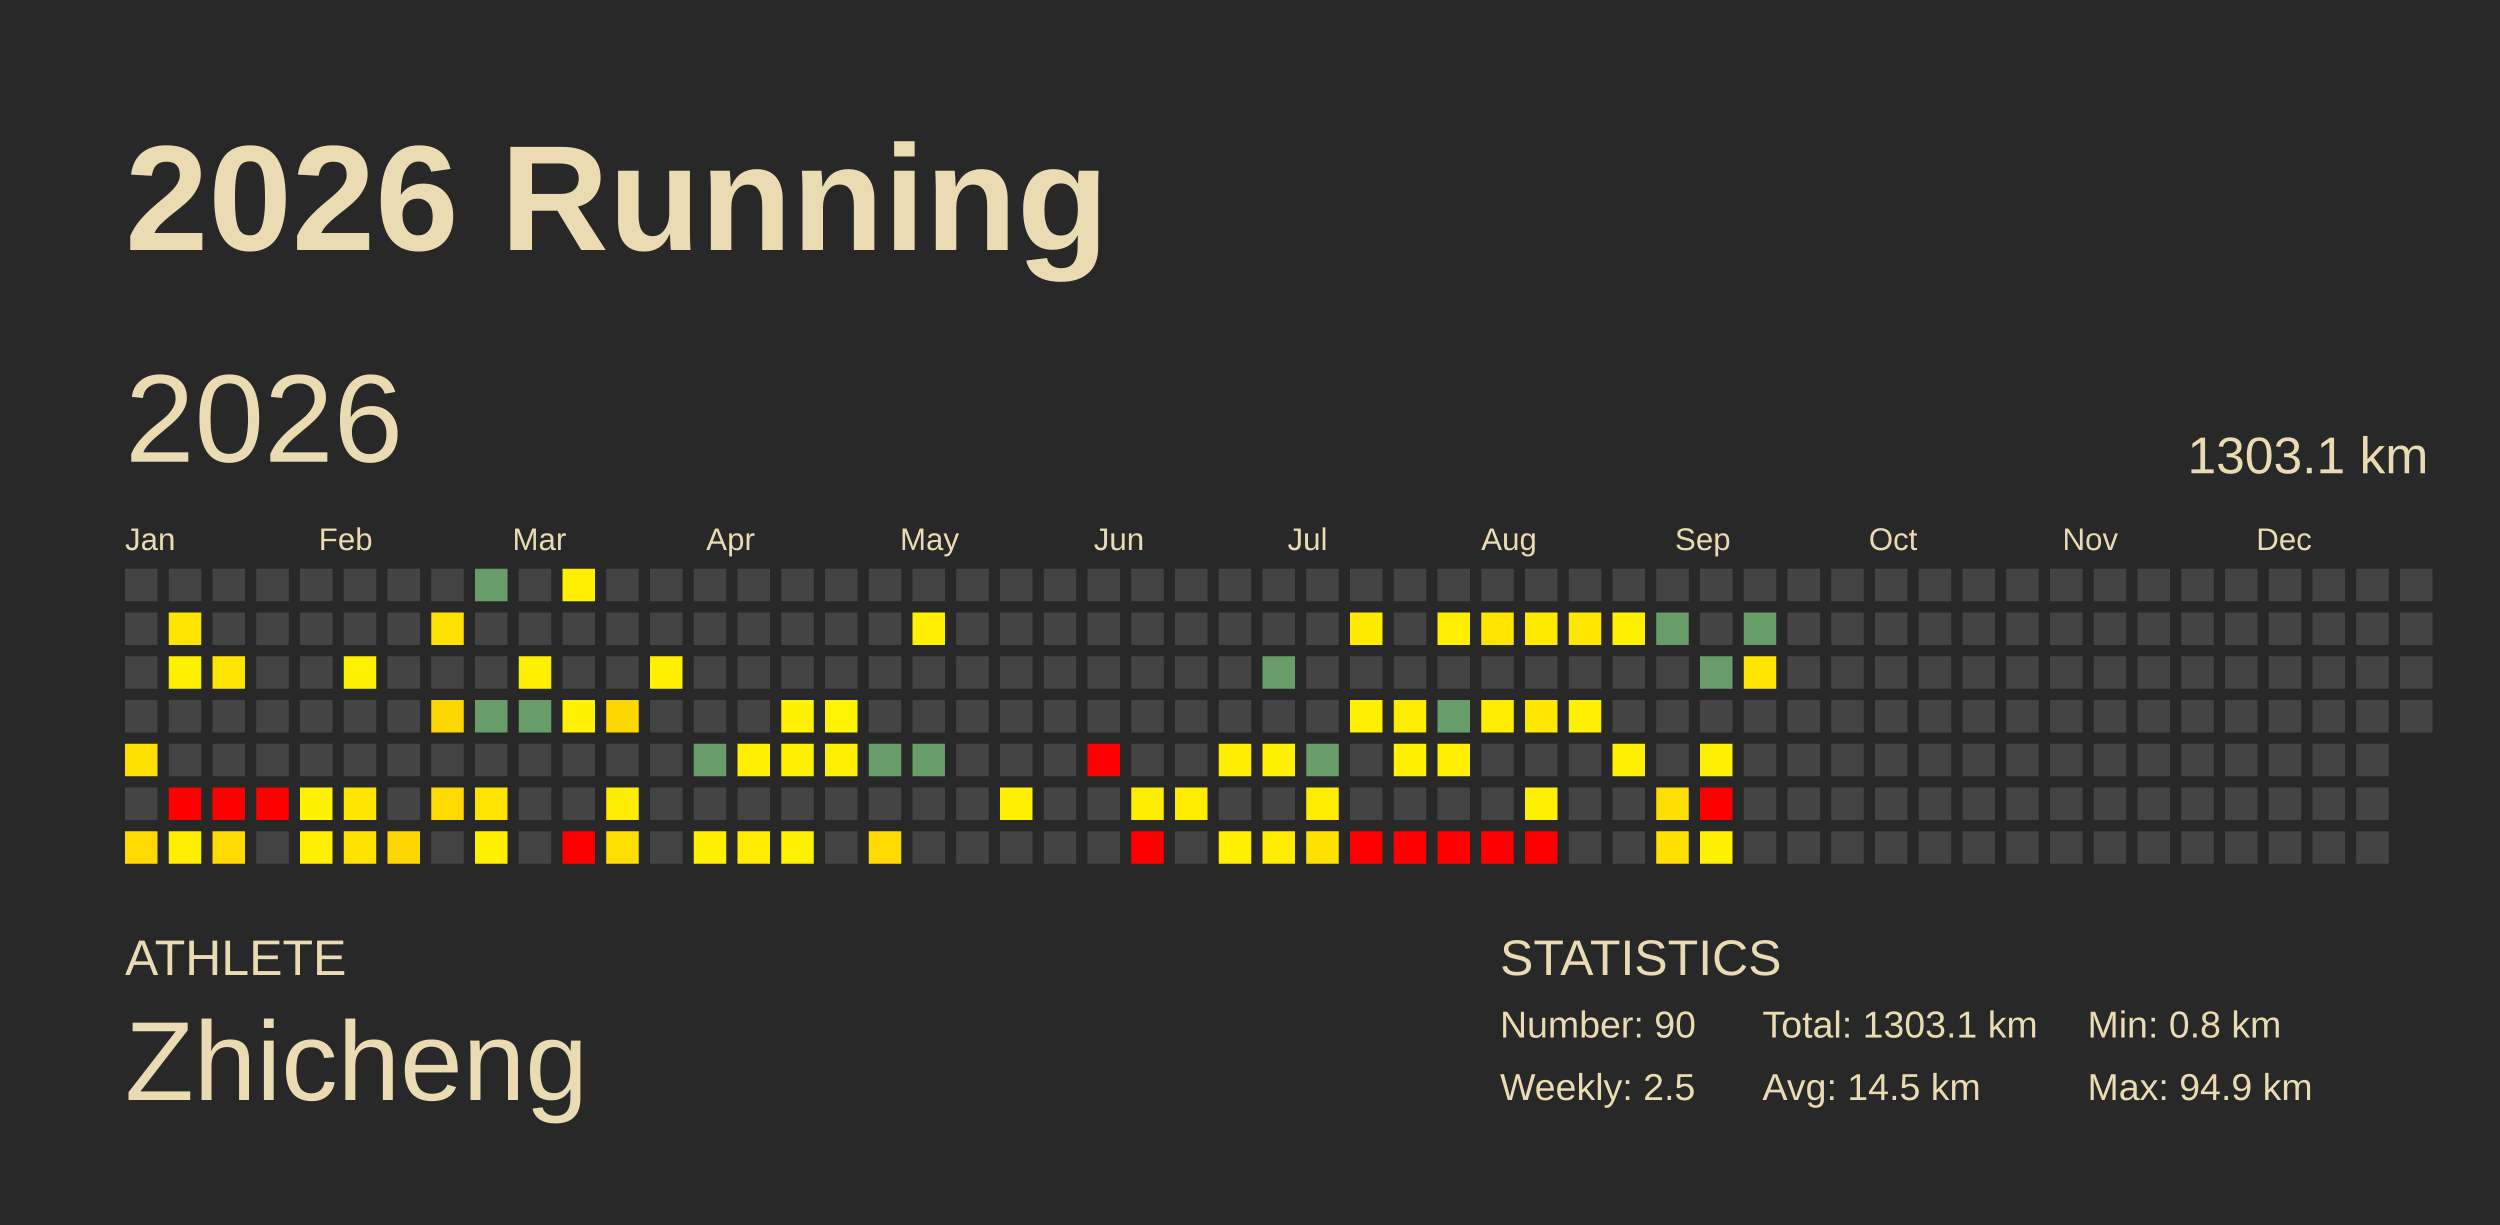
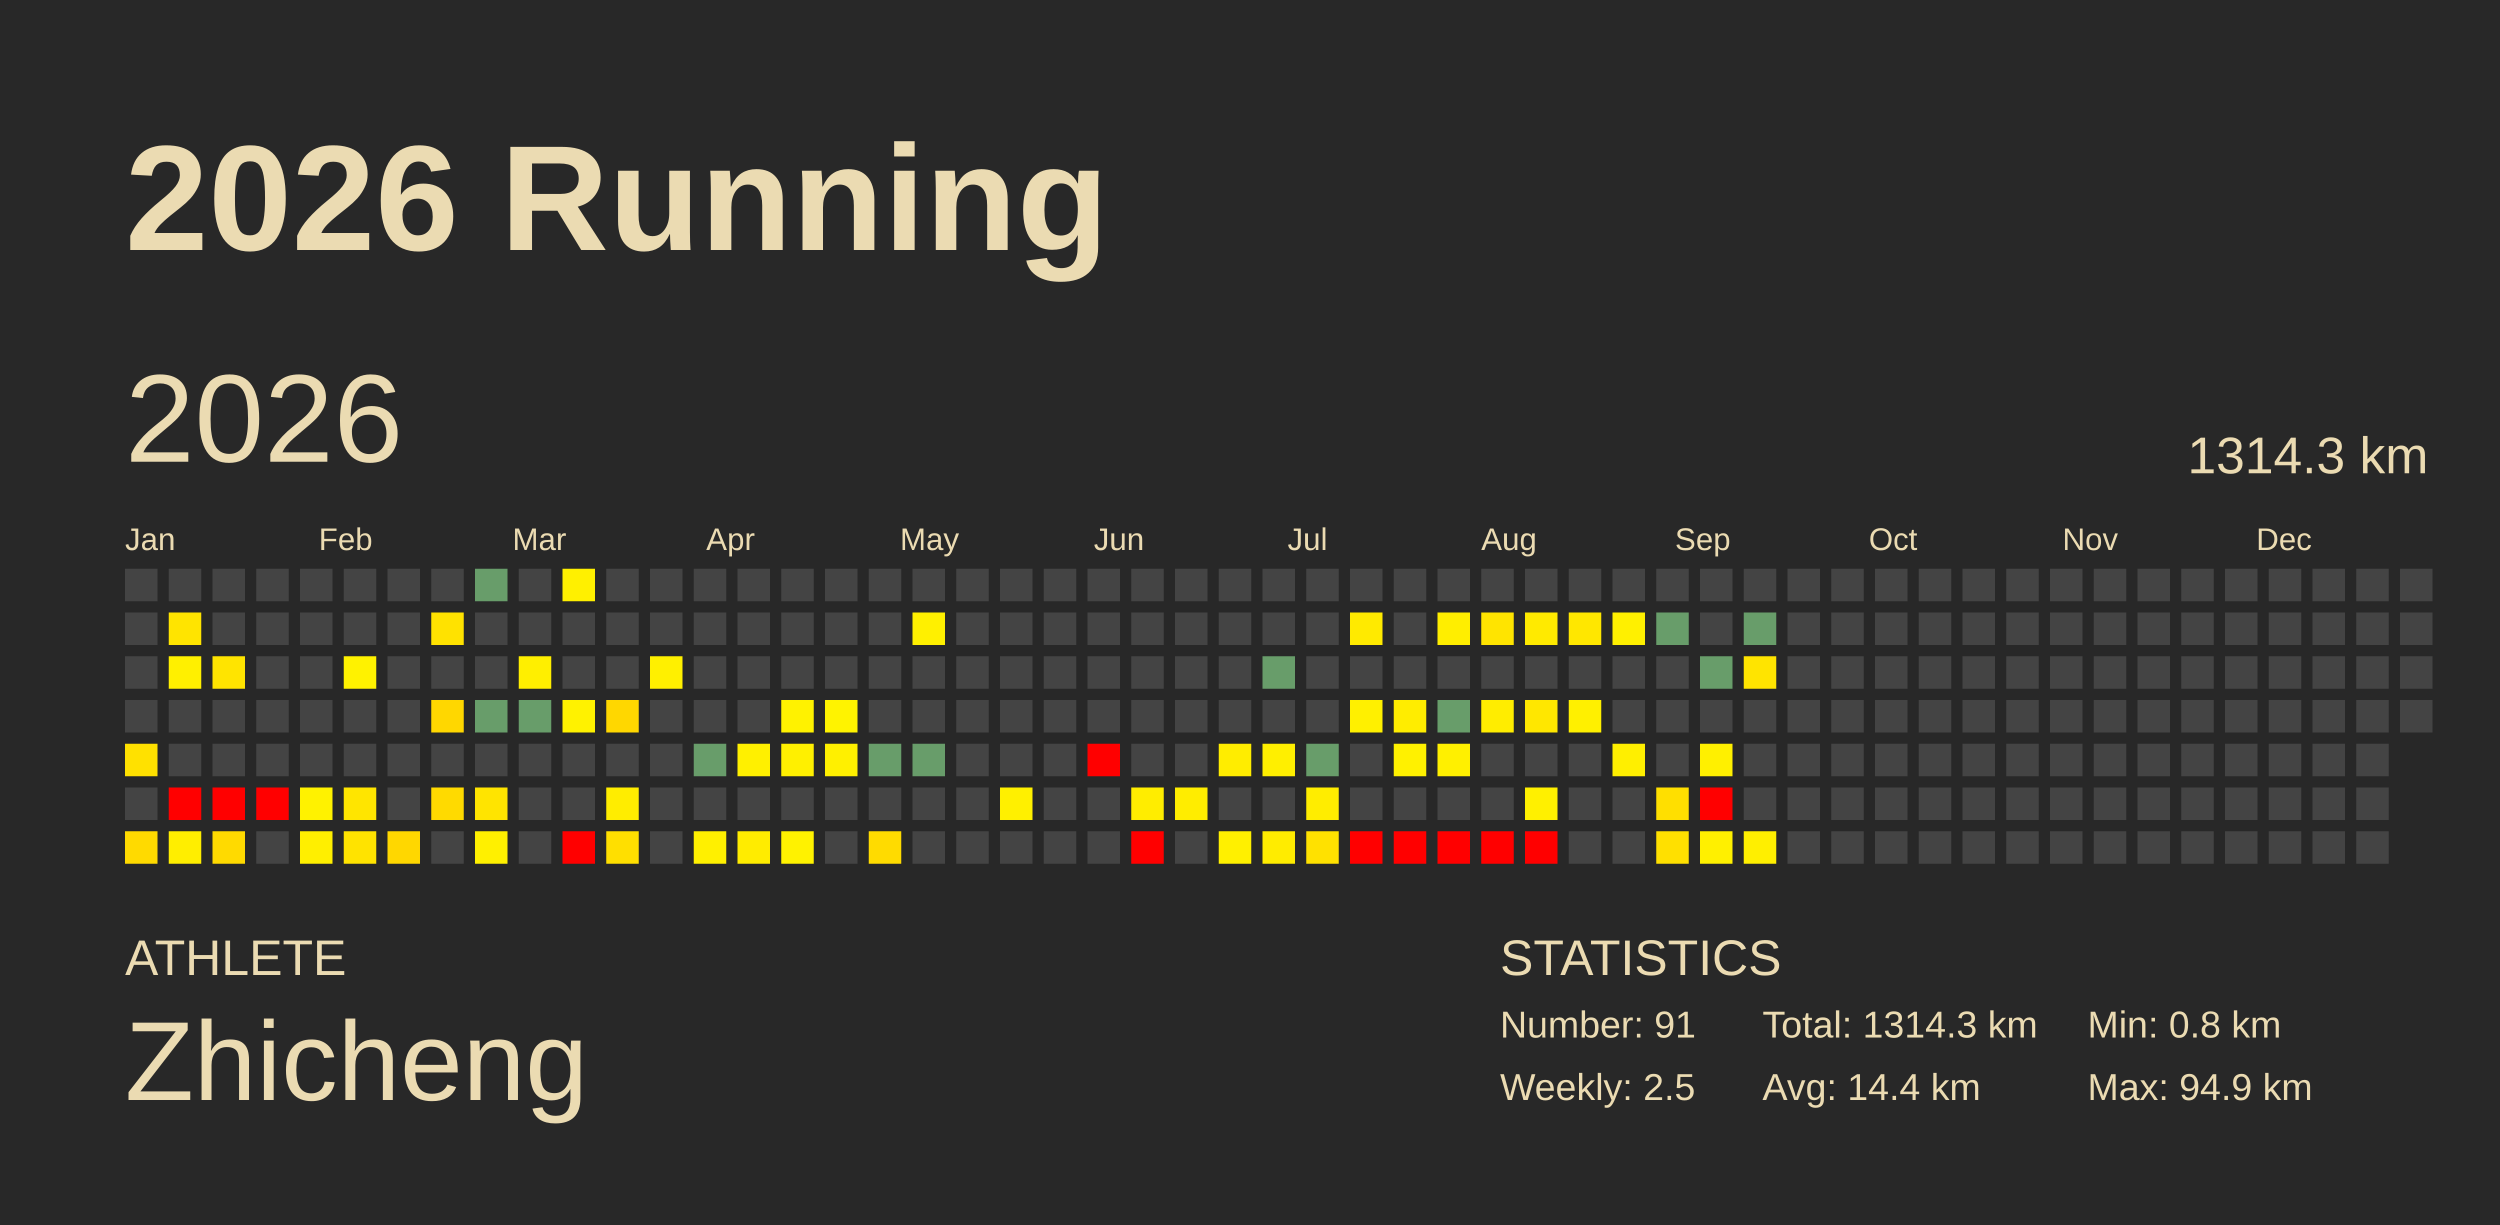
<svg xmlns="http://www.w3.org/2000/svg" baseProfile="full" height="98mm" version="1.1" viewBox="0,0,200,98" width="200mm">
  <defs />
  <rect fill="#282828" height="98" width="200" x="0" y="0" />
  <text fill="#ebdbb2" style="font-size:12px; font-family:Arial; font-weight:bold;" x="10" y="20">2026 Running</text>
  <text fill="#ebdbb2" style="font-size:4px; font-family:Arial" x="10" y="78">ATHLETE</text>
  <text fill="#ebdbb2" style="font-size:9px; font-family:Arial" x="10" y="88">Zhicheng</text>
  <text fill="#ebdbb2" style="font-size:4px; font-family:Arial" x="120" y="78">STATISTICS</text>
-   <text fill="#ebdbb2" style="font-size:3px; font-family:Arial" x="120" y="83">Number: 90</text>
+   <text fill="#ebdbb2" style="font-size:3px; font-family:Arial" x="120" y="83">Number: 91</text>
  <text fill="#ebdbb2" style="font-size:3px; font-family:Arial" x="120" y="88">Weekly: 2.5</text>
-   <text fill="#ebdbb2" style="font-size:3px; font-family:Arial" x="141" y="83">Total: 1303.1 km</text>
-   <text fill="#ebdbb2" style="font-size:3px; font-family:Arial" x="141" y="88">Avg: 14.5 km</text>
+   <text fill="#ebdbb2" style="font-size:3px; font-family:Arial" x="141" y="83">Total: 1314.3 km</text>
+   <text fill="#ebdbb2" style="font-size:3px; font-family:Arial" x="141" y="88">Avg: 14.4 km</text>
  <text fill="#ebdbb2" style="font-size:3px; font-family:Arial" x="167" y="83">Min: 0.8 km</text>
  <text fill="#ebdbb2" style="font-size:3px; font-family:Arial" x="167" y="88">Max: 94.9 km</text>
  <text dominant-baseline="hanging" fill="#ebdbb2" style="font-size:10.0px; font-family:Arial;" x="10" y="30">2026</text>
-   <text dominant-baseline="hanging" fill="#ebdbb2" style="font-size:4.125px; font-family:Arial;" x="175" y="35">1303.1 km</text>
+   <text dominant-baseline="hanging" fill="#ebdbb2" style="font-size:4.125px; font-family:Arial;" x="175" y="35">1314.3 km</text>
  <text fill="#ebdbb2" style="font-size:2.5px; font-family:Arial" x="10.0" y="44">Jan</text>
  <text fill="#ebdbb2" style="font-size:2.5px; font-family:Arial" x="25.5" y="44">Feb</text>
  <text fill="#ebdbb2" style="font-size:2.5px; font-family:Arial" x="41.0" y="44">Mar</text>
  <text fill="#ebdbb2" style="font-size:2.5px; font-family:Arial" x="56.5" y="44">Apr</text>
  <text fill="#ebdbb2" style="font-size:2.5px; font-family:Arial" x="72.0" y="44">May</text>
  <text fill="#ebdbb2" style="font-size:2.5px; font-family:Arial" x="87.5" y="44">Jun</text>
  <text fill="#ebdbb2" style="font-size:2.5px; font-family:Arial" x="103.0" y="44">Jul</text>
  <text fill="#ebdbb2" style="font-size:2.5px; font-family:Arial" x="118.5" y="44">Aug</text>
  <text fill="#ebdbb2" style="font-size:2.5px; font-family:Arial" x="134.0" y="44">Sep</text>
  <text fill="#ebdbb2" style="font-size:2.5px; font-family:Arial" x="149.5" y="44">Oct</text>
  <text fill="#ebdbb2" style="font-size:2.5px; font-family:Arial" x="165.0" y="44">Nov</text>
  <text fill="#ebdbb2" style="font-size:2.5px; font-family:Arial" x="180.5" y="44">Dec</text>
  <rect fill="#444444" height="2.6" width="2.6" x="10.0" y="45.5" />
  <rect fill="#444444" height="2.6" width="2.6" x="10.0" y="49.0" />
  <rect fill="#444444" height="2.6" width="2.6" x="10.0" y="52.5" />
  <rect fill="#444444" height="2.6" width="2.6" x="10.0" y="56.0" />
  <rect fill="#ffe100" height="2.6" width="2.6" x="10.0" y="59.5" />
  <rect fill="#444444" height="2.6" width="2.6" x="10.0" y="63.0" />
  <rect fill="#ffda00" height="2.6" width="2.6" x="10.0" y="66.5" />
  <rect fill="#444444" height="2.6" width="2.6" x="13.5" y="45.5" />
  <rect fill="#ffe400" height="2.6" width="2.6" x="13.5" y="49.0" />
  <rect fill="#fff000" height="2.6" width="2.6" x="13.5" y="52.5" />
  <rect fill="#444444" height="2.6" width="2.6" x="13.5" y="56.0" />
  <rect fill="#444444" height="2.6" width="2.6" x="13.5" y="59.5" />
  <rect fill="red" height="2.6" width="2.6" x="13.5" y="63.0" />
  <rect fill="#ffee00" height="2.6" width="2.6" x="13.5" y="66.5" />
  <rect fill="#444444" height="2.6" width="2.6" x="17.0" y="45.5" />
  <rect fill="#444444" height="2.6" width="2.6" x="17.0" y="49.0" />
  <rect fill="#ffe400" height="2.6" width="2.6" x="17.0" y="52.5" />
  <rect fill="#444444" height="2.6" width="2.6" x="17.0" y="56.0" />
  <rect fill="#444444" height="2.6" width="2.6" x="17.0" y="59.5" />
  <rect fill="red" height="2.6" width="2.6" x="17.0" y="63.0" />
  <rect fill="#ffda00" height="2.6" width="2.6" x="17.0" y="66.5" />
  <rect fill="#444444" height="2.6" width="2.6" x="20.5" y="45.5" />
  <rect fill="#444444" height="2.6" width="2.6" x="20.5" y="49.0" />
  <rect fill="#444444" height="2.6" width="2.6" x="20.5" y="52.5" />
  <rect fill="#444444" height="2.6" width="2.6" x="20.5" y="56.0" />
  <rect fill="#444444" height="2.6" width="2.6" x="20.5" y="59.5" />
  <rect fill="red" height="2.6" width="2.6" x="20.5" y="63.0" />
  <rect fill="#444444" height="2.6" width="2.6" x="20.5" y="66.5" />
  <rect fill="#444444" height="2.6" width="2.6" x="24.0" y="45.5" />
  <rect fill="#444444" height="2.6" width="2.6" x="24.0" y="49.0" />
  <rect fill="#444444" height="2.6" width="2.6" x="24.0" y="52.5" />
  <rect fill="#444444" height="2.6" width="2.6" x="24.0" y="56.0" />
  <rect fill="#444444" height="2.6" width="2.6" x="24.0" y="59.5" />
  <rect fill="#fff200" height="2.6" width="2.6" x="24.0" y="63.0" />
  <rect fill="#ffef00" height="2.6" width="2.6" x="24.0" y="66.5" />
  <rect fill="#444444" height="2.6" width="2.6" x="27.5" y="45.5" />
  <rect fill="#444444" height="2.6" width="2.6" x="27.5" y="49.0" />
  <rect fill="#fff200" height="2.6" width="2.6" x="27.5" y="52.5" />
  <rect fill="#444444" height="2.6" width="2.6" x="27.5" y="56.0" />
  <rect fill="#444444" height="2.6" width="2.6" x="27.5" y="59.5" />
  <rect fill="#ffe500" height="2.6" width="2.6" x="27.5" y="63.0" />
  <rect fill="#ffe300" height="2.6" width="2.6" x="27.5" y="66.5" />
  <rect fill="#444444" height="2.6" width="2.6" x="31.0" y="45.5" />
  <rect fill="#444444" height="2.6" width="2.6" x="31.0" y="49.0" />
  <rect fill="#444444" height="2.6" width="2.6" x="31.0" y="52.5" />
  <rect fill="#444444" height="2.6" width="2.6" x="31.0" y="56.0" />
  <rect fill="#444444" height="2.6" width="2.6" x="31.0" y="59.5" />
  <rect fill="#444444" height="2.6" width="2.6" x="31.0" y="63.0" />
  <rect fill="#ffd700" height="2.6" width="2.6" x="31.0" y="66.5" />
  <rect fill="#444444" height="2.6" width="2.6" x="34.5" y="45.5" />
  <rect fill="#ffe200" height="2.6" width="2.6" x="34.5" y="49.0" />
  <rect fill="#444444" height="2.6" width="2.6" x="34.5" y="52.5" />
  <rect fill="#ffd700" height="2.6" width="2.6" x="34.5" y="56.0" />
  <rect fill="#444444" height="2.6" width="2.6" x="34.5" y="59.5" />
  <rect fill="#ffda00" height="2.6" width="2.6" x="34.5" y="63.0" />
  <rect fill="#444444" height="2.6" width="2.6" x="34.5" y="66.5" />
  <rect fill="#689d6a" height="2.6" width="2.6" x="38.0" y="45.5" />
  <rect fill="#444444" height="2.6" width="2.6" x="38.0" y="49.0" />
  <rect fill="#444444" height="2.6" width="2.6" x="38.0" y="52.5" />
  <rect fill="#689d6a" height="2.6" width="2.6" x="38.0" y="56.0" />
  <rect fill="#444444" height="2.6" width="2.6" x="38.0" y="59.5" />
  <rect fill="#ffe400" height="2.6" width="2.6" x="38.0" y="63.0" />
  <rect fill="#fff000" height="2.6" width="2.6" x="38.0" y="66.5" />
  <rect fill="#444444" height="2.6" width="2.6" x="41.5" y="45.5" />
  <rect fill="#444444" height="2.6" width="2.6" x="41.5" y="49.0" />
  <rect fill="#ffef00" height="2.6" width="2.6" x="41.5" y="52.5" />
  <rect fill="#689d6a" height="2.6" width="2.6" x="41.5" y="56.0" />
  <rect fill="#444444" height="2.6" width="2.6" x="41.5" y="59.5" />
  <rect fill="#444444" height="2.6" width="2.6" x="41.5" y="63.0" />
  <rect fill="#444444" height="2.6" width="2.6" x="41.5" y="66.5" />
  <rect fill="#fff000" height="2.6" width="2.6" x="45.0" y="45.5" />
  <rect fill="#444444" height="2.6" width="2.6" x="45.0" y="49.0" />
  <rect fill="#444444" height="2.6" width="2.6" x="45.0" y="52.5" />
  <rect fill="#fff200" height="2.6" width="2.6" x="45.0" y="56.0" />
  <rect fill="#444444" height="2.6" width="2.6" x="45.0" y="59.5" />
  <rect fill="#444444" height="2.6" width="2.6" x="45.0" y="63.0" />
  <rect fill="red" height="2.6" width="2.6" x="45.0" y="66.5" />
  <rect fill="#444444" height="2.6" width="2.6" x="48.5" y="45.5" />
  <rect fill="#444444" height="2.6" width="2.6" x="48.5" y="49.0" />
  <rect fill="#444444" height="2.6" width="2.6" x="48.5" y="52.5" />
  <rect fill="#ffd700" height="2.6" width="2.6" x="48.5" y="56.0" />
  <rect fill="#444444" height="2.6" width="2.6" x="48.5" y="59.5" />
  <rect fill="#ffed00" height="2.6" width="2.6" x="48.5" y="63.0" />
  <rect fill="#ffdf00" height="2.6" width="2.6" x="48.5" y="66.5" />
  <rect fill="#444444" height="2.6" width="2.6" x="52.0" y="45.5" />
  <rect fill="#444444" height="2.6" width="2.6" x="52.0" y="49.0" />
  <rect fill="#fff000" height="2.6" width="2.6" x="52.0" y="52.5" />
  <rect fill="#444444" height="2.6" width="2.6" x="52.0" y="56.0" />
  <rect fill="#444444" height="2.6" width="2.6" x="52.0" y="59.5" />
  <rect fill="#444444" height="2.6" width="2.6" x="52.0" y="63.0" />
  <rect fill="#444444" height="2.6" width="2.6" x="52.0" y="66.5" />
  <rect fill="#444444" height="2.6" width="2.6" x="55.5" y="45.5" />
  <rect fill="#444444" height="2.6" width="2.6" x="55.5" y="49.0" />
  <rect fill="#444444" height="2.6" width="2.6" x="55.5" y="52.5" />
  <rect fill="#444444" height="2.6" width="2.6" x="55.5" y="56.0" />
  <rect fill="#689d6a" height="2.6" width="2.6" x="55.5" y="59.5" />
  <rect fill="#444444" height="2.6" width="2.6" x="55.5" y="63.0" />
  <rect fill="#fff000" height="2.6" width="2.6" x="55.5" y="66.5" />
  <rect fill="#444444" height="2.6" width="2.6" x="59.0" y="45.5" />
  <rect fill="#444444" height="2.6" width="2.6" x="59.0" y="49.0" />
  <rect fill="#444444" height="2.6" width="2.6" x="59.0" y="52.5" />
  <rect fill="#444444" height="2.6" width="2.6" x="59.0" y="56.0" />
  <rect fill="#fff000" height="2.6" width="2.6" x="59.0" y="59.5" />
  <rect fill="#444444" height="2.6" width="2.6" x="59.0" y="63.0" />
  <rect fill="#ffec00" height="2.6" width="2.6" x="59.0" y="66.5" />
  <rect fill="#444444" height="2.6" width="2.6" x="62.5" y="45.5" />
  <rect fill="#444444" height="2.6" width="2.6" x="62.5" y="49.0" />
  <rect fill="#444444" height="2.6" width="2.6" x="62.5" y="52.5" />
  <rect fill="#fff200" height="2.6" width="2.6" x="62.5" y="56.0" />
  <rect fill="#fff000" height="2.6" width="2.6" x="62.5" y="59.5" />
  <rect fill="#444444" height="2.6" width="2.6" x="62.5" y="63.0" />
  <rect fill="#fff200" height="2.6" width="2.6" x="62.5" y="66.5" />
  <rect fill="#444444" height="2.6" width="2.6" x="66.0" y="45.5" />
  <rect fill="#444444" height="2.6" width="2.6" x="66.0" y="49.0" />
  <rect fill="#444444" height="2.6" width="2.6" x="66.0" y="52.5" />
  <rect fill="#fff300" height="2.6" width="2.6" x="66.0" y="56.0" />
  <rect fill="#fff000" height="2.6" width="2.6" x="66.0" y="59.5" />
  <rect fill="#444444" height="2.6" width="2.6" x="66.0" y="63.0" />
  <rect fill="#444444" height="2.6" width="2.6" x="66.0" y="66.5" />
  <rect fill="#444444" height="2.6" width="2.6" x="69.5" y="45.5" />
  <rect fill="#444444" height="2.6" width="2.6" x="69.5" y="49.0" />
  <rect fill="#444444" height="2.6" width="2.6" x="69.5" y="52.5" />
  <rect fill="#444444" height="2.6" width="2.6" x="69.5" y="56.0" />
  <rect fill="#689d6a" height="2.6" width="2.6" x="69.5" y="59.5" />
  <rect fill="#444444" height="2.6" width="2.6" x="69.5" y="63.0" />
  <rect fill="#ffdb00" height="2.6" width="2.6" x="69.5" y="66.5" />
  <rect fill="#444444" height="2.6" width="2.6" x="73.0" y="45.5" />
  <rect fill="#fff000" height="2.6" width="2.6" x="73.0" y="49.0" />
  <rect fill="#444444" height="2.6" width="2.6" x="73.0" y="52.5" />
  <rect fill="#444444" height="2.6" width="2.6" x="73.0" y="56.0" />
  <rect fill="#689d6a" height="2.6" width="2.6" x="73.0" y="59.5" />
  <rect fill="#444444" height="2.6" width="2.6" x="73.0" y="63.0" />
  <rect fill="#444444" height="2.6" width="2.6" x="73.0" y="66.5" />
  <rect fill="#444444" height="2.6" width="2.6" x="76.5" y="45.5" />
  <rect fill="#444444" height="2.6" width="2.6" x="76.5" y="49.0" />
  <rect fill="#444444" height="2.6" width="2.6" x="76.5" y="52.5" />
  <rect fill="#444444" height="2.6" width="2.6" x="76.5" y="56.0" />
  <rect fill="#444444" height="2.6" width="2.6" x="76.5" y="59.5" />
  <rect fill="#444444" height="2.6" width="2.6" x="76.5" y="63.0" />
  <rect fill="#444444" height="2.6" width="2.6" x="76.5" y="66.5" />
  <rect fill="#444444" height="2.6" width="2.6" x="80.0" y="45.5" />
  <rect fill="#444444" height="2.6" width="2.6" x="80.0" y="49.0" />
  <rect fill="#444444" height="2.6" width="2.6" x="80.0" y="52.5" />
  <rect fill="#444444" height="2.6" width="2.6" x="80.0" y="56.0" />
  <rect fill="#444444" height="2.6" width="2.6" x="80.0" y="59.5" />
  <rect fill="#fff000" height="2.6" width="2.6" x="80.0" y="63.0" />
  <rect fill="#444444" height="2.6" width="2.6" x="80.0" y="66.5" />
  <rect fill="#444444" height="2.6" width="2.6" x="83.5" y="45.5" />
  <rect fill="#444444" height="2.6" width="2.6" x="83.5" y="49.0" />
  <rect fill="#444444" height="2.6" width="2.6" x="83.5" y="52.5" />
  <rect fill="#444444" height="2.6" width="2.6" x="83.5" y="56.0" />
  <rect fill="#444444" height="2.6" width="2.6" x="83.5" y="59.5" />
  <rect fill="#444444" height="2.6" width="2.6" x="83.5" y="63.0" />
  <rect fill="#444444" height="2.6" width="2.6" x="83.5" y="66.5" />
  <rect fill="#444444" height="2.6" width="2.6" x="87.0" y="45.5" />
  <rect fill="#444444" height="2.6" width="2.6" x="87.0" y="49.0" />
  <rect fill="#444444" height="2.6" width="2.6" x="87.0" y="52.5" />
  <rect fill="#444444" height="2.6" width="2.6" x="87.0" y="56.0" />
  <rect fill="red" height="2.6" width="2.6" x="87.0" y="59.5" />
  <rect fill="#444444" height="2.6" width="2.6" x="87.0" y="63.0" />
  <rect fill="#444444" height="2.6" width="2.6" x="87.0" y="66.5" />
  <rect fill="#444444" height="2.6" width="2.6" x="90.5" y="45.5" />
  <rect fill="#444444" height="2.6" width="2.6" x="90.5" y="49.0" />
  <rect fill="#444444" height="2.6" width="2.6" x="90.5" y="52.5" />
  <rect fill="#444444" height="2.6" width="2.6" x="90.5" y="56.0" />
  <rect fill="#444444" height="2.6" width="2.6" x="90.5" y="59.5" />
  <rect fill="#ffed00" height="2.6" width="2.6" x="90.5" y="63.0" />
  <rect fill="red" height="2.6" width="2.6" x="90.5" y="66.5" />
  <rect fill="#444444" height="2.6" width="2.6" x="94.0" y="45.5" />
  <rect fill="#444444" height="2.6" width="2.6" x="94.0" y="49.0" />
  <rect fill="#444444" height="2.6" width="2.6" x="94.0" y="52.5" />
  <rect fill="#444444" height="2.6" width="2.6" x="94.0" y="56.0" />
  <rect fill="#444444" height="2.6" width="2.6" x="94.0" y="59.5" />
  <rect fill="#ffed00" height="2.6" width="2.6" x="94.0" y="63.0" />
  <rect fill="#444444" height="2.6" width="2.6" x="94.0" y="66.5" />
  <rect fill="#444444" height="2.6" width="2.6" x="97.5" y="45.5" />
  <rect fill="#444444" height="2.6" width="2.6" x="97.5" y="49.0" />
  <rect fill="#444444" height="2.6" width="2.6" x="97.5" y="52.5" />
  <rect fill="#444444" height="2.6" width="2.6" x="97.5" y="56.0" />
  <rect fill="#ffed00" height="2.6" width="2.6" x="97.5" y="59.5" />
  <rect fill="#444444" height="2.6" width="2.6" x="97.5" y="63.0" />
  <rect fill="#fff000" height="2.6" width="2.6" x="97.5" y="66.5" />
  <rect fill="#444444" height="2.6" width="2.6" x="101.0" y="45.5" />
  <rect fill="#444444" height="2.6" width="2.6" x="101.0" y="49.0" />
  <rect fill="#689d6a" height="2.6" width="2.6" x="101.0" y="52.5" />
  <rect fill="#444444" height="2.6" width="2.6" x="101.0" y="56.0" />
  <rect fill="#ffef00" height="2.6" width="2.6" x="101.0" y="59.5" />
  <rect fill="#444444" height="2.6" width="2.6" x="101.0" y="63.0" />
  <rect fill="#ffec00" height="2.6" width="2.6" x="101.0" y="66.5" />
  <rect fill="#444444" height="2.6" width="2.6" x="104.5" y="45.5" />
  <rect fill="#444444" height="2.6" width="2.6" x="104.5" y="49.0" />
  <rect fill="#444444" height="2.6" width="2.6" x="104.5" y="52.5" />
  <rect fill="#444444" height="2.6" width="2.6" x="104.5" y="56.0" />
  <rect fill="#689d6a" height="2.6" width="2.6" x="104.5" y="59.5" />
  <rect fill="#ffed00" height="2.6" width="2.6" x="104.5" y="63.0" />
  <rect fill="#ffe100" height="2.6" width="2.6" x="104.5" y="66.5" />
  <rect fill="#444444" height="2.6" width="2.6" x="108.0" y="45.5" />
  <rect fill="#ffea00" height="2.6" width="2.6" x="108.0" y="49.0" />
  <rect fill="#444444" height="2.6" width="2.6" x="108.0" y="52.5" />
  <rect fill="#fff000" height="2.6" width="2.6" x="108.0" y="56.0" />
  <rect fill="#444444" height="2.6" width="2.6" x="108.0" y="59.5" />
  <rect fill="#444444" height="2.6" width="2.6" x="108.0" y="63.0" />
  <rect fill="red" height="2.6" width="2.6" x="108.0" y="66.5" />
  <rect fill="#444444" height="2.6" width="2.6" x="111.5" y="45.5" />
  <rect fill="#444444" height="2.6" width="2.6" x="111.5" y="49.0" />
  <rect fill="#444444" height="2.6" width="2.6" x="111.5" y="52.5" />
  <rect fill="#ffed00" height="2.6" width="2.6" x="111.5" y="56.0" />
  <rect fill="#fff100" height="2.6" width="2.6" x="111.5" y="59.5" />
  <rect fill="#444444" height="2.6" width="2.6" x="111.5" y="63.0" />
  <rect fill="red" height="2.6" width="2.6" x="111.5" y="66.5" />
  <rect fill="#444444" height="2.6" width="2.6" x="115.0" y="45.5" />
  <rect fill="#ffee00" height="2.6" width="2.6" x="115.0" y="49.0" />
  <rect fill="#444444" height="2.6" width="2.6" x="115.0" y="52.5" />
  <rect fill="#689d6a" height="2.6" width="2.6" x="115.0" y="56.0" />
  <rect fill="#fff000" height="2.6" width="2.6" x="115.0" y="59.5" />
  <rect fill="#444444" height="2.6" width="2.6" x="115.0" y="63.0" />
  <rect fill="red" height="2.6" width="2.6" x="115.0" y="66.5" />
  <rect fill="#444444" height="2.6" width="2.6" x="118.5" y="45.5" />
  <rect fill="#ffe400" height="2.6" width="2.6" x="118.5" y="49.0" />
  <rect fill="#444444" height="2.6" width="2.6" x="118.5" y="52.5" />
  <rect fill="#ffed00" height="2.6" width="2.6" x="118.5" y="56.0" />
  <rect fill="#444444" height="2.6" width="2.6" x="118.5" y="59.5" />
  <rect fill="#444444" height="2.6" width="2.6" x="118.5" y="63.0" />
  <rect fill="red" height="2.6" width="2.6" x="118.5" y="66.5" />
  <rect fill="#444444" height="2.6" width="2.6" x="122.0" y="45.5" />
  <rect fill="#ffea00" height="2.6" width="2.6" x="122.0" y="49.0" />
  <rect fill="#444444" height="2.6" width="2.6" x="122.0" y="52.5" />
  <rect fill="#ffe700" height="2.6" width="2.6" x="122.0" y="56.0" />
  <rect fill="#444444" height="2.6" width="2.6" x="122.0" y="59.5" />
  <rect fill="#fff000" height="2.6" width="2.6" x="122.0" y="63.0" />
  <rect fill="red" height="2.6" width="2.6" x="122.0" y="66.5" />
  <rect fill="#444444" height="2.6" width="2.6" x="125.5" y="45.5" />
  <rect fill="#ffe700" height="2.6" width="2.6" x="125.5" y="49.0" />
  <rect fill="#444444" height="2.6" width="2.6" x="125.5" y="52.5" />
  <rect fill="#fff000" height="2.6" width="2.6" x="125.5" y="56.0" />
  <rect fill="#444444" height="2.6" width="2.6" x="125.5" y="59.5" />
  <rect fill="#444444" height="2.6" width="2.6" x="125.5" y="63.0" />
  <rect fill="#444444" height="2.6" width="2.6" x="125.5" y="66.5" />
  <rect fill="#444444" height="2.6" width="2.6" x="129.0" y="45.5" />
  <rect fill="#fff000" height="2.6" width="2.6" x="129.0" y="49.0" />
  <rect fill="#444444" height="2.6" width="2.6" x="129.0" y="52.5" />
  <rect fill="#444444" height="2.6" width="2.6" x="129.0" y="56.0" />
  <rect fill="#ffef00" height="2.6" width="2.6" x="129.0" y="59.5" />
  <rect fill="#444444" height="2.6" width="2.6" x="129.0" y="63.0" />
  <rect fill="#444444" height="2.6" width="2.6" x="129.0" y="66.5" />
  <rect fill="#444444" height="2.6" width="2.6" x="132.5" y="45.5" />
  <rect fill="#689d6a" height="2.6" width="2.6" x="132.5" y="49.0" />
  <rect fill="#444444" height="2.6" width="2.6" x="132.5" y="52.5" />
  <rect fill="#444444" height="2.6" width="2.6" x="132.5" y="56.0" />
  <rect fill="#444444" height="2.6" width="2.6" x="132.5" y="59.5" />
  <rect fill="#ffdf00" height="2.6" width="2.6" x="132.5" y="63.0" />
  <rect fill="#ffe000" height="2.6" width="2.6" x="132.5" y="66.5" />
  <rect fill="#444444" height="2.6" width="2.6" x="136.0" y="45.5" />
  <rect fill="#444444" height="2.6" width="2.6" x="136.0" y="49.0" />
  <rect fill="#689d6a" height="2.6" width="2.6" x="136.0" y="52.5" />
  <rect fill="#444444" height="2.6" width="2.6" x="136.0" y="56.0" />
  <rect fill="#fff000" height="2.6" width="2.6" x="136.0" y="59.5" />
  <rect fill="red" height="2.6" width="2.6" x="136.0" y="63.0" />
  <rect fill="#fff000" height="2.6" width="2.6" x="136.0" y="66.5" />
  <rect fill="#444444" height="2.6" width="2.6" x="139.5" y="45.5" />
  <rect fill="#689d6a" height="2.6" width="2.6" x="139.5" y="49.0" />
  <rect fill="#ffe400" height="2.6" width="2.6" x="139.5" y="52.5" />
  <rect fill="#444444" height="2.6" width="2.6" x="139.5" y="56.0" />
  <rect fill="#444444" height="2.6" width="2.6" x="139.5" y="59.5" />
  <rect fill="#444444" height="2.6" width="2.6" x="139.5" y="63.0" />
-   <rect fill="#444444" height="2.6" width="2.6" x="139.5" y="66.5" />
+   <rect fill="#ffef00" height="2.6" width="2.6" x="139.5" y="66.5" />
  <rect fill="#444444" height="2.6" width="2.6" x="143.0" y="45.5" />
  <rect fill="#444444" height="2.6" width="2.6" x="143.0" y="49.0" />
  <rect fill="#444444" height="2.6" width="2.6" x="143.0" y="52.5" />
  <rect fill="#444444" height="2.6" width="2.6" x="143.0" y="56.0" />
  <rect fill="#444444" height="2.6" width="2.6" x="143.0" y="59.5" />
  <rect fill="#444444" height="2.6" width="2.6" x="143.0" y="63.0" />
  <rect fill="#444444" height="2.6" width="2.6" x="143.0" y="66.5" />
  <rect fill="#444444" height="2.6" width="2.6" x="146.5" y="45.5" />
  <rect fill="#444444" height="2.6" width="2.6" x="146.5" y="49.0" />
  <rect fill="#444444" height="2.6" width="2.6" x="146.5" y="52.5" />
  <rect fill="#444444" height="2.6" width="2.6" x="146.5" y="56.0" />
  <rect fill="#444444" height="2.6" width="2.6" x="146.5" y="59.5" />
  <rect fill="#444444" height="2.6" width="2.6" x="146.5" y="63.0" />
  <rect fill="#444444" height="2.6" width="2.6" x="146.5" y="66.5" />
  <rect fill="#444444" height="2.6" width="2.6" x="150.0" y="45.5" />
  <rect fill="#444444" height="2.6" width="2.6" x="150.0" y="49.0" />
  <rect fill="#444444" height="2.6" width="2.6" x="150.0" y="52.5" />
  <rect fill="#444444" height="2.6" width="2.6" x="150.0" y="56.0" />
  <rect fill="#444444" height="2.6" width="2.6" x="150.0" y="59.5" />
  <rect fill="#444444" height="2.6" width="2.6" x="150.0" y="63.0" />
  <rect fill="#444444" height="2.6" width="2.6" x="150.0" y="66.5" />
  <rect fill="#444444" height="2.6" width="2.6" x="153.5" y="45.5" />
  <rect fill="#444444" height="2.6" width="2.6" x="153.5" y="49.0" />
  <rect fill="#444444" height="2.6" width="2.6" x="153.5" y="52.5" />
  <rect fill="#444444" height="2.6" width="2.6" x="153.5" y="56.0" />
  <rect fill="#444444" height="2.6" width="2.6" x="153.5" y="59.5" />
  <rect fill="#444444" height="2.6" width="2.6" x="153.5" y="63.0" />
  <rect fill="#444444" height="2.6" width="2.6" x="153.5" y="66.5" />
  <rect fill="#444444" height="2.6" width="2.6" x="157.0" y="45.5" />
  <rect fill="#444444" height="2.6" width="2.6" x="157.0" y="49.0" />
  <rect fill="#444444" height="2.6" width="2.6" x="157.0" y="52.5" />
  <rect fill="#444444" height="2.6" width="2.6" x="157.0" y="56.0" />
  <rect fill="#444444" height="2.6" width="2.6" x="157.0" y="59.5" />
  <rect fill="#444444" height="2.6" width="2.6" x="157.0" y="63.0" />
  <rect fill="#444444" height="2.6" width="2.6" x="157.0" y="66.5" />
  <rect fill="#444444" height="2.6" width="2.6" x="160.5" y="45.5" />
  <rect fill="#444444" height="2.6" width="2.6" x="160.5" y="49.0" />
  <rect fill="#444444" height="2.6" width="2.6" x="160.5" y="52.5" />
  <rect fill="#444444" height="2.6" width="2.6" x="160.5" y="56.0" />
  <rect fill="#444444" height="2.6" width="2.6" x="160.5" y="59.5" />
  <rect fill="#444444" height="2.6" width="2.6" x="160.5" y="63.0" />
  <rect fill="#444444" height="2.6" width="2.6" x="160.5" y="66.5" />
  <rect fill="#444444" height="2.6" width="2.6" x="164.0" y="45.5" />
  <rect fill="#444444" height="2.6" width="2.6" x="164.0" y="49.0" />
  <rect fill="#444444" height="2.6" width="2.6" x="164.0" y="52.5" />
  <rect fill="#444444" height="2.6" width="2.6" x="164.0" y="56.0" />
  <rect fill="#444444" height="2.6" width="2.6" x="164.0" y="59.5" />
  <rect fill="#444444" height="2.6" width="2.6" x="164.0" y="63.0" />
  <rect fill="#444444" height="2.6" width="2.6" x="164.0" y="66.5" />
  <rect fill="#444444" height="2.6" width="2.6" x="167.5" y="45.5" />
  <rect fill="#444444" height="2.6" width="2.6" x="167.5" y="49.0" />
  <rect fill="#444444" height="2.6" width="2.6" x="167.5" y="52.5" />
  <rect fill="#444444" height="2.6" width="2.6" x="167.5" y="56.0" />
  <rect fill="#444444" height="2.6" width="2.6" x="167.5" y="59.5" />
  <rect fill="#444444" height="2.6" width="2.6" x="167.5" y="63.0" />
  <rect fill="#444444" height="2.6" width="2.6" x="167.5" y="66.5" />
  <rect fill="#444444" height="2.6" width="2.6" x="171.0" y="45.5" />
  <rect fill="#444444" height="2.6" width="2.6" x="171.0" y="49.0" />
  <rect fill="#444444" height="2.6" width="2.6" x="171.0" y="52.5" />
  <rect fill="#444444" height="2.6" width="2.6" x="171.0" y="56.0" />
  <rect fill="#444444" height="2.6" width="2.6" x="171.0" y="59.5" />
  <rect fill="#444444" height="2.6" width="2.6" x="171.0" y="63.0" />
  <rect fill="#444444" height="2.6" width="2.6" x="171.0" y="66.5" />
  <rect fill="#444444" height="2.6" width="2.6" x="174.5" y="45.5" />
  <rect fill="#444444" height="2.6" width="2.6" x="174.5" y="49.0" />
  <rect fill="#444444" height="2.6" width="2.6" x="174.5" y="52.5" />
  <rect fill="#444444" height="2.6" width="2.6" x="174.5" y="56.0" />
  <rect fill="#444444" height="2.6" width="2.6" x="174.5" y="59.5" />
  <rect fill="#444444" height="2.6" width="2.6" x="174.5" y="63.0" />
  <rect fill="#444444" height="2.6" width="2.6" x="174.5" y="66.5" />
  <rect fill="#444444" height="2.6" width="2.6" x="178.0" y="45.5" />
  <rect fill="#444444" height="2.6" width="2.6" x="178.0" y="49.0" />
  <rect fill="#444444" height="2.6" width="2.6" x="178.0" y="52.5" />
  <rect fill="#444444" height="2.6" width="2.6" x="178.0" y="56.0" />
  <rect fill="#444444" height="2.6" width="2.6" x="178.0" y="59.5" />
  <rect fill="#444444" height="2.6" width="2.6" x="178.0" y="63.0" />
  <rect fill="#444444" height="2.6" width="2.6" x="178.0" y="66.5" />
  <rect fill="#444444" height="2.6" width="2.6" x="181.5" y="45.5" />
  <rect fill="#444444" height="2.6" width="2.6" x="181.5" y="49.0" />
  <rect fill="#444444" height="2.6" width="2.6" x="181.5" y="52.5" />
  <rect fill="#444444" height="2.6" width="2.6" x="181.5" y="56.0" />
  <rect fill="#444444" height="2.6" width="2.6" x="181.5" y="59.5" />
  <rect fill="#444444" height="2.6" width="2.6" x="181.5" y="63.0" />
  <rect fill="#444444" height="2.6" width="2.6" x="181.5" y="66.5" />
  <rect fill="#444444" height="2.6" width="2.6" x="185.0" y="45.5" />
  <rect fill="#444444" height="2.6" width="2.6" x="185.0" y="49.0" />
  <rect fill="#444444" height="2.6" width="2.6" x="185.0" y="52.5" />
  <rect fill="#444444" height="2.6" width="2.6" x="185.0" y="56.0" />
  <rect fill="#444444" height="2.6" width="2.6" x="185.0" y="59.5" />
  <rect fill="#444444" height="2.6" width="2.6" x="185.0" y="63.0" />
  <rect fill="#444444" height="2.6" width="2.6" x="185.0" y="66.5" />
  <rect fill="#444444" height="2.6" width="2.6" x="188.5" y="45.5" />
  <rect fill="#444444" height="2.6" width="2.6" x="188.5" y="49.0" />
  <rect fill="#444444" height="2.6" width="2.6" x="188.5" y="52.5" />
  <rect fill="#444444" height="2.6" width="2.6" x="188.5" y="56.0" />
  <rect fill="#444444" height="2.6" width="2.6" x="188.5" y="59.5" />
  <rect fill="#444444" height="2.6" width="2.6" x="188.5" y="63.0" />
  <rect fill="#444444" height="2.6" width="2.6" x="188.5" y="66.5" />
  <rect fill="#444444" height="2.6" width="2.6" x="192.0" y="45.5" />
  <rect fill="#444444" height="2.6" width="2.6" x="192.0" y="49.0" />
  <rect fill="#444444" height="2.6" width="2.6" x="192.0" y="52.5" />
  <rect fill="#444444" height="2.6" width="2.6" x="192.0" y="56.0" />
</svg>
